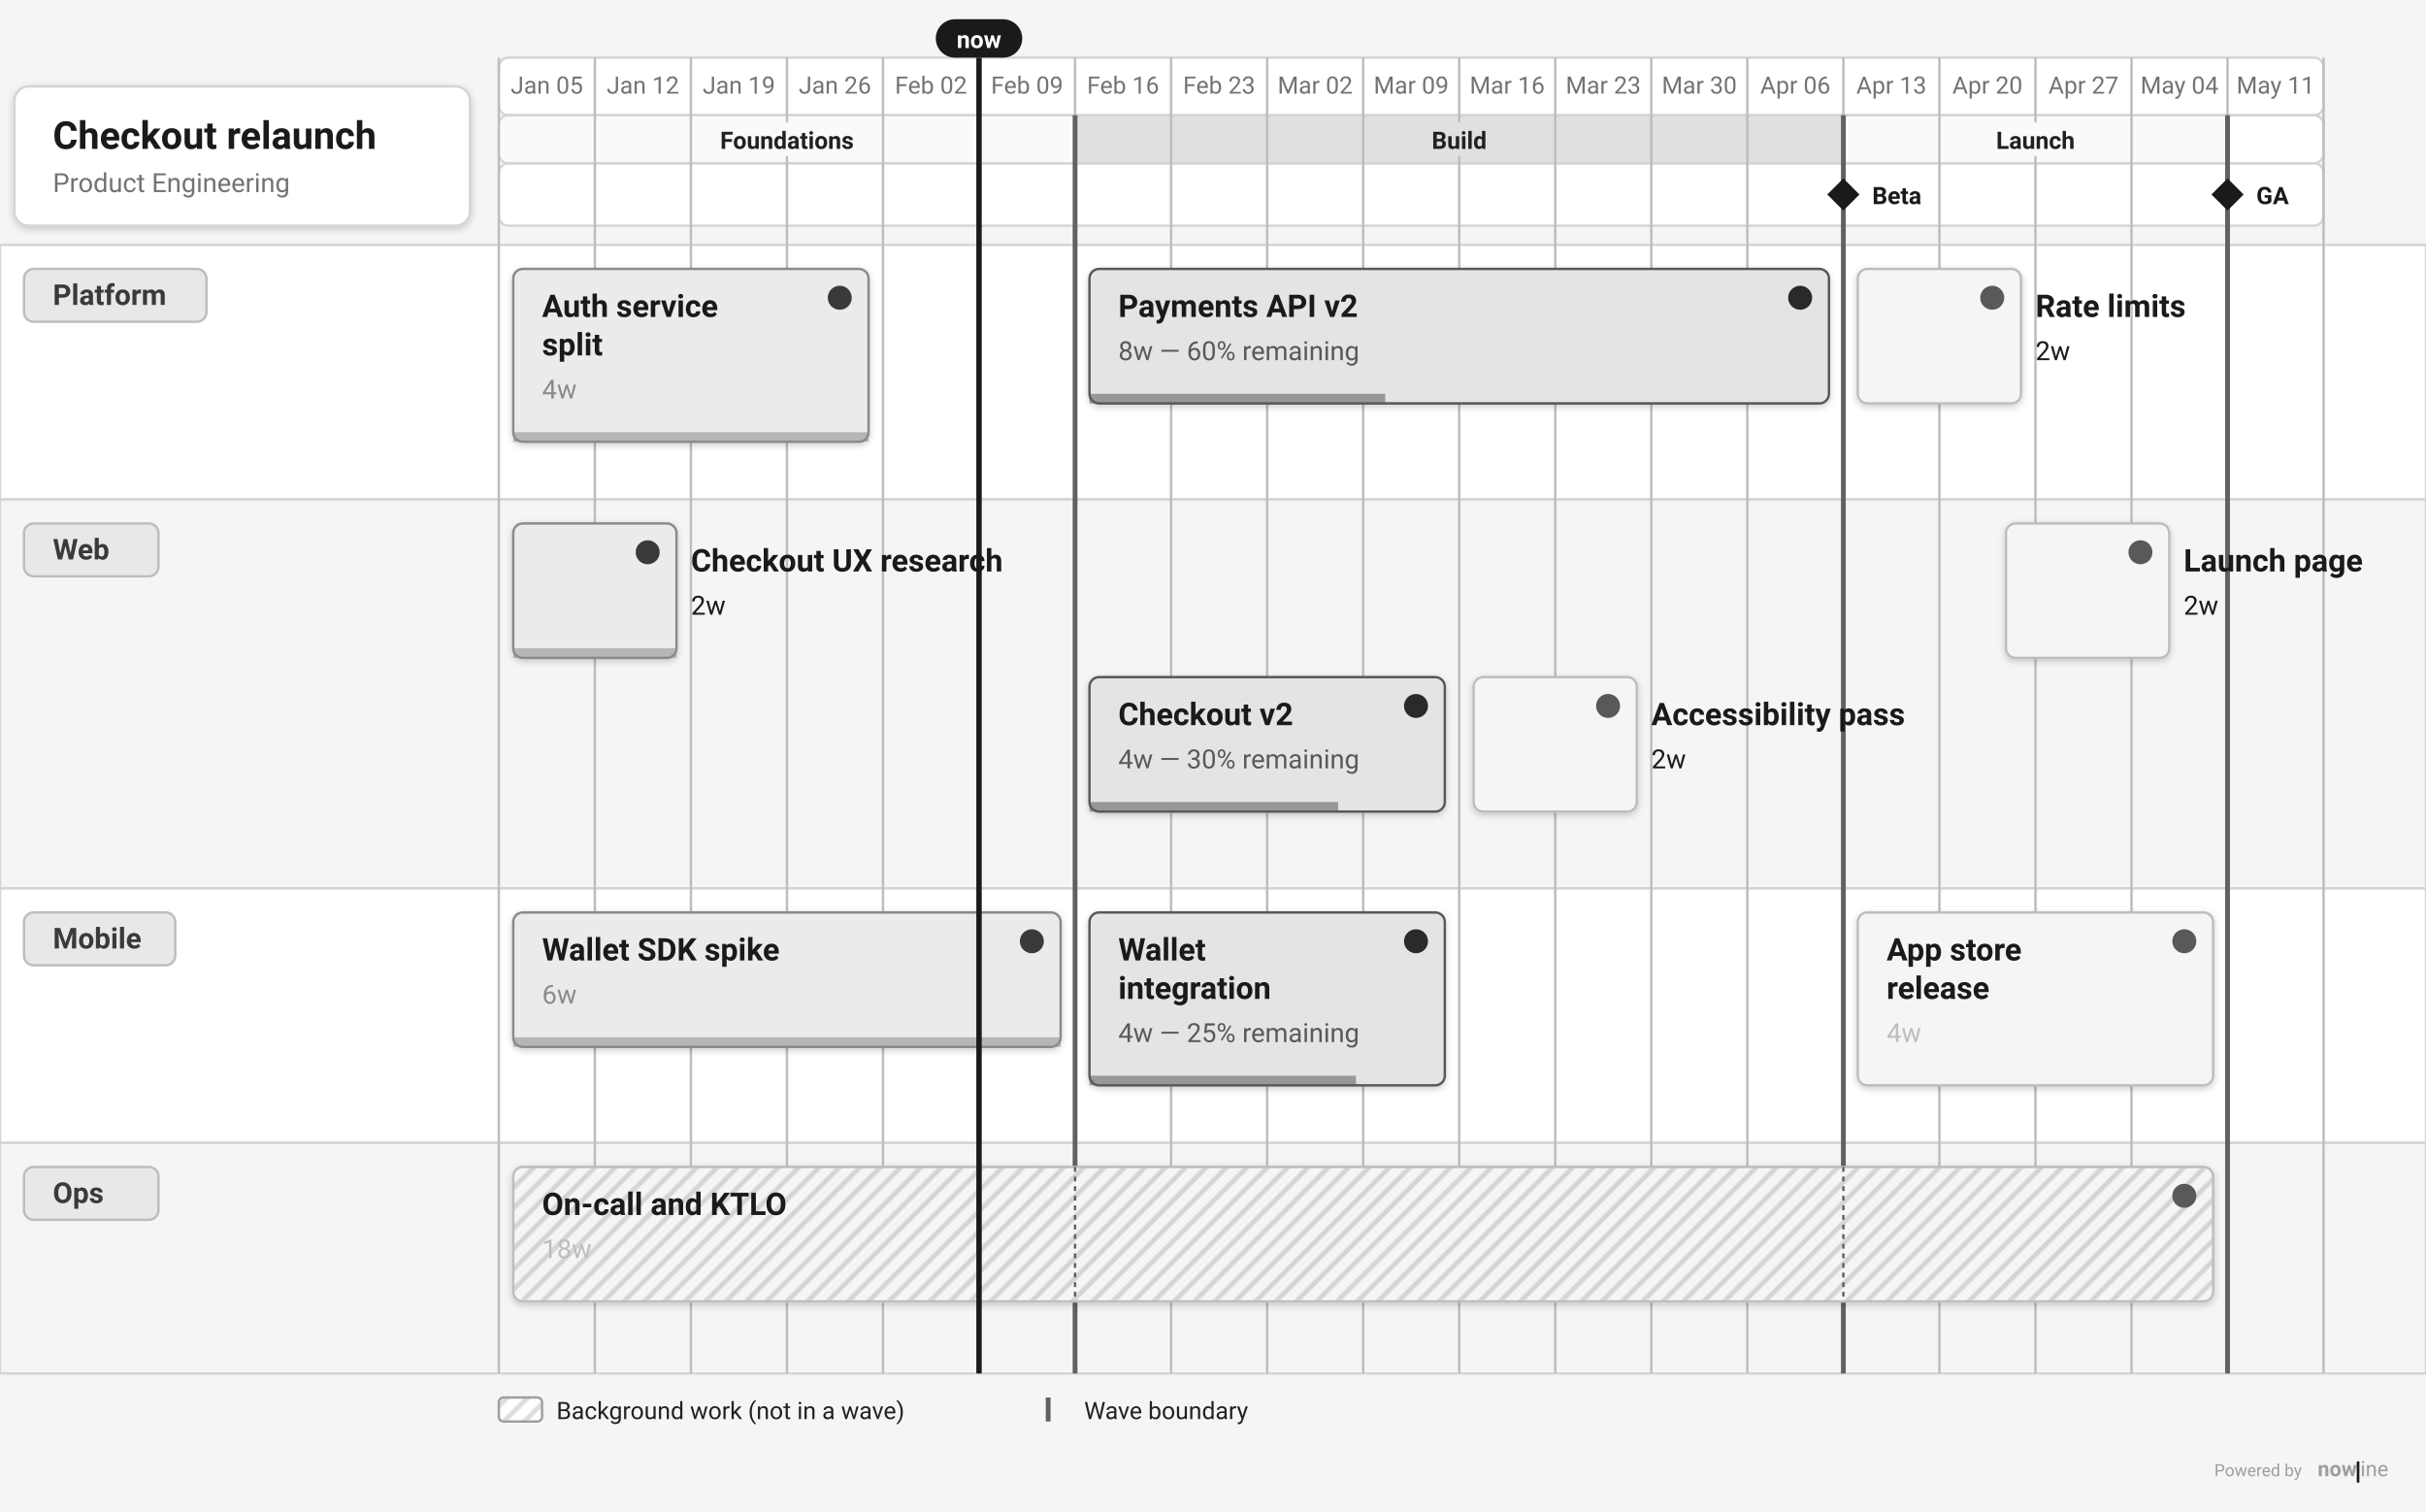
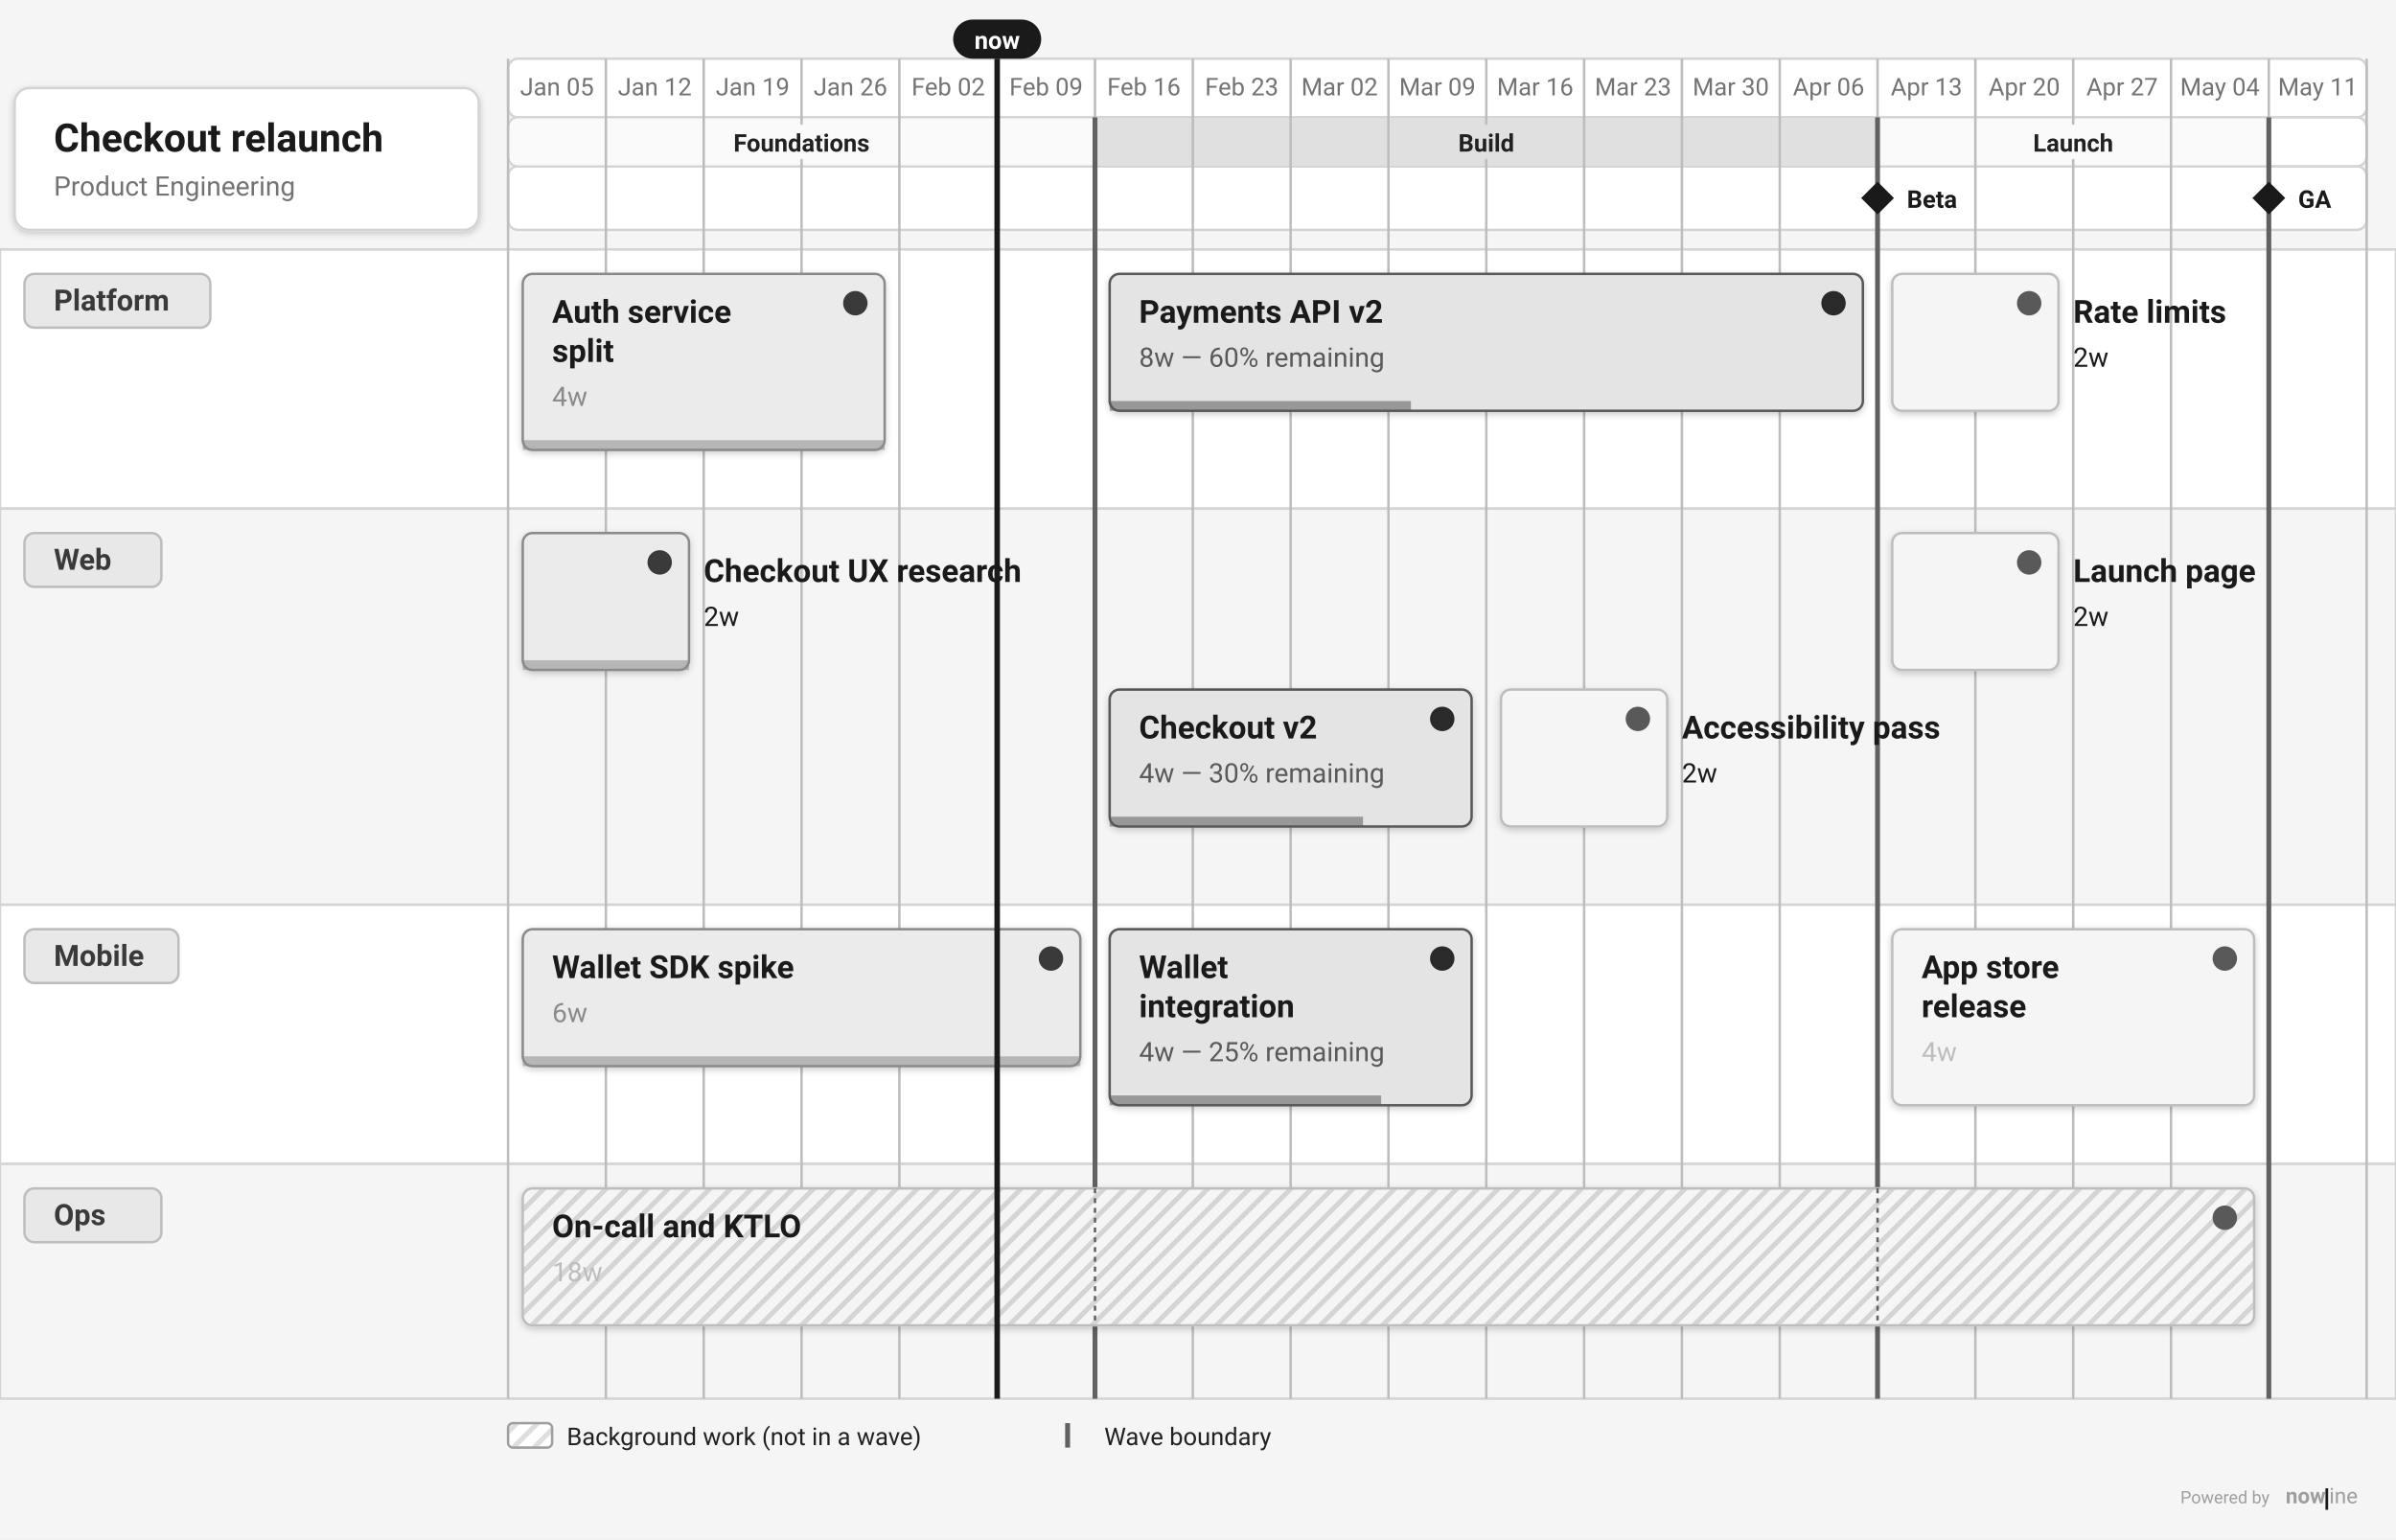
- <svg xmlns="http://www.w3.org/2000/svg" data-generator="nowline" data-theme="grayscale" height="629.44" viewBox="0 0 1010.42 629.44" width="1010.42">
+ <svg xmlns="http://www.w3.org/2000/svg" data-generator="nowline" data-theme="grayscale" height="629.44" viewBox="0 0 979.76 629.44" width="979.76">
  <defs>
    <filter height="200%" id="nl-0-root-shadow-subtle" width="200%" x="-50%" y="-50%">
      <feGaussianBlur in="SourceAlpha" stdDeviation="1.5" />
      <feOffset dx="0" dy="1" result="offsetblur" />
      <feComponentTransfer>
        <feFuncA type="linear" slope="0.2" />
      </feComponentTransfer>
      <feMerge>
        <feMergeNode />
        <feMergeNode in="SourceGraphic" />
      </feMerge>
    </filter>
    <filter height="200%" id="nl-0-root-shadow-soft" width="200%" x="-50%" y="-50%">
      <feGaussianBlur in="SourceAlpha" stdDeviation="5" />
      <feOffset dx="0" dy="3" result="offsetblur" />
      <feComponentTransfer>
        <feFuncA type="linear" slope="0.3" />
      </feComponentTransfer>
      <feMerge>
        <feMergeNode />
        <feMergeNode in="SourceGraphic" />
      </feMerge>
    </filter>
    <filter height="200%" id="nl-0-root-shadow-hard" width="200%" x="-50%" y="-50%">
      <feGaussianBlur in="SourceAlpha" stdDeviation="0" />
      <feOffset dx="2" dy="2" result="offsetblur" />
      <feComponentTransfer>
        <feFuncA type="linear" slope="0.45" />
      </feComponentTransfer>
      <feMerge>
        <feMergeNode />
        <feMergeNode in="SourceGraphic" />
      </feMerge>
    </filter>
    <marker id="nl-0-root-arrow" viewBox="0 0 10 10" refX="9" refY="5" markerWidth="7" markerHeight="7" orient="auto">
      <path d="M 0 0 L 10 5 L 0 10 z" fill="#595959" />
    </marker>
    <marker id="nl-0-root-arrow-light" viewBox="0 0 10 10" refX="9" refY="5" markerWidth="7" markerHeight="7" orient="auto">
      <path d="M 0 0 L 10 5 L 0 10 z" fill="#9e9e9e" />
    </marker>
    <marker id="nl-0-root-arrow-dark" viewBox="0 0 10 10" refX="9" refY="5" markerWidth="7" markerHeight="7" orient="auto">
      <path d="M 0 0 L 10 5 L 0 10 z" fill="#1a1a1a" />
    </marker>
    <pattern height="6" id="nl-0-root-wave-hatch-dark" patternTransform="rotate(45)" patternUnits="userSpaceOnUse" width="6">
      <line opacity="0.13" stroke="#000000" stroke-width="2" x1="3" x2="3" y1="0" y2="6" />
    </pattern>
  </defs>
-   <rect fill="#f5f5f5" height="629.44" width="1010.42" x="0" y="0" />
+   <rect fill="#f5f5f5" height="629.44" width="979.76" x="0" y="0" />
  <g data-layer="timeline">
    <rect fill="#ffffff" height="24" rx="4" ry="4" stroke="#d4d4d4" stroke-width="1" width="760" x="207.76" y="24" />
    <rect fill="#ffffff" height="26" rx="4" ry="4" stroke="#d4d4d4" stroke-width="1" width="760" x="207.76" y="68" />
    <text fill="#737373" font-family="system-ui, -apple-system, &quot;Segoe UI&quot;, Roboto, sans-serif" font-size="10" text-anchor="middle" x="227.76" y="39">Jan 05</text>
    <text fill="#737373" font-family="system-ui, -apple-system, &quot;Segoe UI&quot;, Roboto, sans-serif" font-size="10" text-anchor="middle" x="267.76" y="39">Jan 12</text>
    <text fill="#737373" font-family="system-ui, -apple-system, &quot;Segoe UI&quot;, Roboto, sans-serif" font-size="10" text-anchor="middle" x="307.76" y="39">Jan 19</text>
    <text fill="#737373" font-family="system-ui, -apple-system, &quot;Segoe UI&quot;, Roboto, sans-serif" font-size="10" text-anchor="middle" x="347.76" y="39">Jan 26</text>
    <text fill="#737373" font-family="system-ui, -apple-system, &quot;Segoe UI&quot;, Roboto, sans-serif" font-size="10" text-anchor="middle" x="387.76" y="39">Feb 02</text>
    <text fill="#737373" font-family="system-ui, -apple-system, &quot;Segoe UI&quot;, Roboto, sans-serif" font-size="10" text-anchor="middle" x="427.76" y="39">Feb 09</text>
    <text fill="#737373" font-family="system-ui, -apple-system, &quot;Segoe UI&quot;, Roboto, sans-serif" font-size="10" text-anchor="middle" x="467.76" y="39">Feb 16</text>
    <text fill="#737373" font-family="system-ui, -apple-system, &quot;Segoe UI&quot;, Roboto, sans-serif" font-size="10" text-anchor="middle" x="507.76" y="39">Feb 23</text>
    <text fill="#737373" font-family="system-ui, -apple-system, &quot;Segoe UI&quot;, Roboto, sans-serif" font-size="10" text-anchor="middle" x="547.76" y="39">Mar 02</text>
    <text fill="#737373" font-family="system-ui, -apple-system, &quot;Segoe UI&quot;, Roboto, sans-serif" font-size="10" text-anchor="middle" x="587.76" y="39">Mar 09</text>
    <text fill="#737373" font-family="system-ui, -apple-system, &quot;Segoe UI&quot;, Roboto, sans-serif" font-size="10" text-anchor="middle" x="627.76" y="39">Mar 16</text>
    <text fill="#737373" font-family="system-ui, -apple-system, &quot;Segoe UI&quot;, Roboto, sans-serif" font-size="10" text-anchor="middle" x="667.76" y="39">Mar 23</text>
    <text fill="#737373" font-family="system-ui, -apple-system, &quot;Segoe UI&quot;, Roboto, sans-serif" font-size="10" text-anchor="middle" x="707.76" y="39">Mar 30</text>
    <text fill="#737373" font-family="system-ui, -apple-system, &quot;Segoe UI&quot;, Roboto, sans-serif" font-size="10" text-anchor="middle" x="747.76" y="39">Apr 06</text>
    <text fill="#737373" font-family="system-ui, -apple-system, &quot;Segoe UI&quot;, Roboto, sans-serif" font-size="10" text-anchor="middle" x="787.76" y="39">Apr 13</text>
    <text fill="#737373" font-family="system-ui, -apple-system, &quot;Segoe UI&quot;, Roboto, sans-serif" font-size="10" text-anchor="middle" x="827.76" y="39">Apr 20</text>
    <text fill="#737373" font-family="system-ui, -apple-system, &quot;Segoe UI&quot;, Roboto, sans-serif" font-size="10" text-anchor="middle" x="867.76" y="39">Apr 27</text>
    <text fill="#737373" font-family="system-ui, -apple-system, &quot;Segoe UI&quot;, Roboto, sans-serif" font-size="10" text-anchor="middle" x="907.76" y="39">May 04</text>
    <text fill="#737373" font-family="system-ui, -apple-system, &quot;Segoe UI&quot;, Roboto, sans-serif" font-size="10" text-anchor="middle" x="947.76" y="39">May 11</text>
  </g>
  <g data-layer="wave-strip">
    <rect fill="#ffffff" height="20" rx="4" ry="4" stroke="#d4d4d4" stroke-width="1" width="760" x="207.76" y="48" />
    <g data-id="foundations">
      <path d="M211.76 48.5 H447.76 V67.5 H211.76 A3.5 3.5 0 0 1 208.26 64 V52 A3.5 3.5 0 0 1 211.76 48.5 Z" fill="#fafafa" />
    </g>
    <g data-id="build">
      <rect fill="#e0e0e0" height="19" width="320" x="447.76" y="48.5" />
    </g>
    <g data-id="launch">
      <rect fill="#fafafa" height="19" width="160" x="767.76" y="48.5" />
    </g>
  </g>
  <g data-id="platform" data-layer="swimlane-bg">
-     <rect fill="#ffffff" height="106" stroke="#d4d4d4" stroke-width="1" width="1010.42" x="0" y="102" />
+     <rect fill="#ffffff" height="106" stroke="#d4d4d4" stroke-width="1" width="979.76" x="0" y="102" />
  </g>
  <g data-id="web" data-layer="swimlane-bg">
-     <rect fill="#f5f5f5" height="162" stroke="#d4d4d4" stroke-width="1" width="1010.42" x="0" y="208" />
+     <rect fill="#f5f5f5" height="162" stroke="#d4d4d4" stroke-width="1" width="979.76" x="0" y="208" />
  </g>
  <g data-id="mobile" data-layer="swimlane-bg">
-     <rect fill="#ffffff" height="106" stroke="#d4d4d4" stroke-width="1" width="1010.42" x="0" y="370" />
+     <rect fill="#ffffff" height="106" stroke="#d4d4d4" stroke-width="1" width="979.76" x="0" y="370" />
  </g>
  <g data-id="ops" data-layer="swimlane-bg">
-     <rect fill="#f5f5f5" height="96" stroke="#d4d4d4" stroke-width="1" width="1010.42" x="0" y="476" />
+     <rect fill="#f5f5f5" height="96" stroke="#d4d4d4" stroke-width="1" width="979.76" x="0" y="476" />
  </g>
  <g data-layer="grid">
    <line stroke="#bdbdbd" stroke-width="1" x1="207.76" x2="207.76" y1="24" y2="572" />
    <line stroke="#bdbdbd" stroke-width="1" x1="247.76" x2="247.76" y1="24" y2="572" />
    <line stroke="#bdbdbd" stroke-width="1" x1="287.76" x2="287.76" y1="24" y2="572" />
    <line stroke="#bdbdbd" stroke-width="1" x1="327.76" x2="327.76" y1="24" y2="572" />
    <line stroke="#bdbdbd" stroke-width="1" x1="367.76" x2="367.76" y1="24" y2="572" />
    <line stroke="#bdbdbd" stroke-width="1" x1="407.76" x2="407.76" y1="24" y2="572" />
    <line stroke="#bdbdbd" stroke-width="1" x1="447.76" x2="447.76" y1="24" y2="572" />
    <line stroke="#bdbdbd" stroke-width="1" x1="487.76" x2="487.76" y1="24" y2="572" />
    <line stroke="#bdbdbd" stroke-width="1" x1="527.76" x2="527.76" y1="24" y2="572" />
    <line stroke="#bdbdbd" stroke-width="1" x1="567.76" x2="567.76" y1="24" y2="572" />
    <line stroke="#bdbdbd" stroke-width="1" x1="607.76" x2="607.76" y1="24" y2="572" />
    <line stroke="#bdbdbd" stroke-width="1" x1="647.76" x2="647.76" y1="24" y2="572" />
    <line stroke="#bdbdbd" stroke-width="1" x1="687.76" x2="687.76" y1="24" y2="572" />
    <line stroke="#bdbdbd" stroke-width="1" x1="727.76" x2="727.76" y1="24" y2="572" />
    <line stroke="#bdbdbd" stroke-width="1" x1="767.76" x2="767.76" y1="24" y2="572" />
    <line stroke="#bdbdbd" stroke-width="1" x1="807.76" x2="807.76" y1="24" y2="572" />
    <line stroke="#bdbdbd" stroke-width="1" x1="847.76" x2="847.76" y1="24" y2="572" />
    <line stroke="#bdbdbd" stroke-width="1" x1="887.76" x2="887.76" y1="24" y2="572" />
    <line stroke="#bdbdbd" stroke-width="1" x1="927.76" x2="927.76" y1="24" y2="572" />
    <line stroke="#bdbdbd" stroke-width="1" x1="967.76" x2="967.76" y1="24" y2="572" />
  </g>
  <g data-layer="wave-boundary">
    <line stroke="#616161" stroke-width="2" x1="447.76" x2="447.76" y1="48" y2="572" />
    <line stroke="#616161" stroke-width="2" x1="767.76" x2="767.76" y1="48" y2="572" />
    <line stroke="#616161" stroke-width="2" x1="927.76" x2="927.76" y1="48" y2="572" />
  </g>
  <g data-layer="wave-labels">
    <rect fill="#fafafa" height="14" width="70.99" x="292.27" y="51" />
    <text fill="#212121" font-family="system-ui, -apple-system, &quot;Segoe UI&quot;, Roboto, sans-serif" font-size="10" font-weight="600" text-anchor="middle" x="327.76" y="62">Foundations</text>
    <rect fill="#e0e0e0" height="14" width="34.45" x="590.54" y="51" />
    <text fill="#212121" font-family="system-ui, -apple-system, &quot;Segoe UI&quot;, Roboto, sans-serif" font-size="10" font-weight="600" text-anchor="middle" x="607.76" y="62">Build</text>
    <rect fill="#fafafa" height="14" width="40.54" x="827.49" y="51" />
    <text fill="#212121" font-family="system-ui, -apple-system, &quot;Segoe UI&quot;, Roboto, sans-serif" font-size="10" font-weight="600" text-anchor="middle" x="847.76" y="62">Launch</text>
  </g>
  <g data-id="platform" data-layer="swimlane">
    <rect fill="#e8e8e8" height="22" rx="4" ry="4" stroke="#bdbdbd" stroke-width="1" width="76" x="10" y="112" />
    <text fill="#3a3a3a" font-family="system-ui, -apple-system, &quot;Segoe UI&quot;, Roboto, sans-serif" font-size="12" font-weight="600" x="22" y="127">Platform</text>
    <g data-id="auth" data-layer="item">
      <rect fill="#ebebeb" filter="url(#nl-0-root-shadow-subtle)" height="72" rx="4" ry="4" stroke="#8a8a8a" stroke-width="1" width="148" x="213.76" y="112" />
      <rect fill="#8a8a8a" height="4" opacity="0.55" width="148" x="213.76" y="180" />
      <circle cx="349.76" cy="124" fill="#3a3a3a" r="5" />
      <text fill="#1a1a1a" font-family="system-ui, -apple-system, &quot;Segoe UI&quot;, Roboto, sans-serif" font-size="13" font-weight="600" x="225.76" y="132">Auth service</text>
      <text fill="#1a1a1a" font-family="system-ui, -apple-system, &quot;Segoe UI&quot;, Roboto, sans-serif" font-size="13" font-weight="600" x="225.76" y="148">split</text>
      <text fill="#8a8a8a" font-family="system-ui, -apple-system, &quot;Segoe UI&quot;, Roboto, sans-serif" font-size="11" x="225.76" y="166">4w</text>
    </g>
    <g data-id="payments-api" data-layer="item">
      <rect fill="#e4e4e4" filter="url(#nl-0-root-shadow-subtle)" height="56" rx="4" ry="4" stroke="#595959" stroke-width="1" width="308" x="453.76" y="112" />
      <rect fill="#595959" height="4" opacity="0.55" width="123.2" x="453.76" y="164" />
      <circle cx="749.76" cy="124" fill="#2a2a2a" r="5" />
      <text fill="#1a1a1a" font-family="system-ui, -apple-system, &quot;Segoe UI&quot;, Roboto, sans-serif" font-size="13" font-weight="600" x="465.76" y="132">Payments API v2</text>
      <text fill="#595959" font-family="system-ui, -apple-system, &quot;Segoe UI&quot;, Roboto, sans-serif" font-size="11" x="465.76" y="150">8w — 60% remaining</text>
    </g>
    <g data-id="rate-limits" data-layer="item">
      <rect fill="#f5f5f5" filter="url(#nl-0-root-shadow-subtle)" height="56" rx="4" ry="4" stroke="#bdbdbd" stroke-width="1" width="68" x="773.76" y="112" />
      <circle cx="829.76" cy="124" fill="#595959" r="5" />
      <text fill="#1a1a1a" font-family="system-ui, -apple-system, &quot;Segoe UI&quot;, Roboto, sans-serif" font-size="13" font-weight="600" x="847.76" y="132">Rate limits</text>
      <text fill="#1a1a1a" font-family="system-ui, -apple-system, &quot;Segoe UI&quot;, Roboto, sans-serif" font-size="11" x="847.76" y="150">2w</text>
    </g>
  </g>
  <g data-id="web" data-layer="swimlane">
    <rect fill="#e8e8e8" height="22" rx="4" ry="4" stroke="#bdbdbd" stroke-width="1" width="56" x="10" y="218" />
    <text fill="#3a3a3a" font-family="system-ui, -apple-system, &quot;Segoe UI&quot;, Roboto, sans-serif" font-size="12" font-weight="600" x="22" y="233">Web</text>
    <g data-id="ux-research" data-layer="item">
      <rect fill="#ebebeb" filter="url(#nl-0-root-shadow-subtle)" height="56" rx="4" ry="4" stroke="#8a8a8a" stroke-width="1" width="68" x="213.76" y="218" />
      <rect fill="#8a8a8a" height="4" opacity="0.55" width="68" x="213.76" y="270" />
      <circle cx="269.76" cy="230" fill="#3a3a3a" r="5" />
      <text fill="#1a1a1a" font-family="system-ui, -apple-system, &quot;Segoe UI&quot;, Roboto, sans-serif" font-size="13" font-weight="600" x="287.76" y="238">Checkout UX research</text>
      <text fill="#1a1a1a" font-family="system-ui, -apple-system, &quot;Segoe UI&quot;, Roboto, sans-serif" font-size="11" x="287.76" y="256">2w</text>
    </g>
    <g data-layer="group">
      <g data-id="checkout-v2" data-layer="item">
        <rect fill="#e4e4e4" filter="url(#nl-0-root-shadow-subtle)" height="56" rx="4" ry="4" stroke="#595959" stroke-width="1" width="148" x="453.76" y="282" />
        <rect fill="#595959" height="4" opacity="0.55" width="103.6" x="453.76" y="334" />
        <circle cx="589.76" cy="294" fill="#2a2a2a" r="5" />
        <text fill="#1a1a1a" font-family="system-ui, -apple-system, &quot;Segoe UI&quot;, Roboto, sans-serif" font-size="13" font-weight="600" x="465.76" y="302">Checkout v2</text>
        <text fill="#595959" font-family="system-ui, -apple-system, &quot;Segoe UI&quot;, Roboto, sans-serif" font-size="11" x="465.76" y="320">4w — 30% remaining</text>
      </g>
      <g data-id="a11y" data-layer="item">
        <rect fill="#f5f5f5" filter="url(#nl-0-root-shadow-subtle)" height="56" rx="4" ry="4" stroke="#bdbdbd" stroke-width="1" width="68" x="613.76" y="282" />
        <circle cx="669.76" cy="294" fill="#595959" r="5" />
        <text fill="#1a1a1a" font-family="system-ui, -apple-system, &quot;Segoe UI&quot;, Roboto, sans-serif" font-size="13" font-weight="600" x="687.76" y="302">Accessibility pass</text>
        <text fill="#1a1a1a" font-family="system-ui, -apple-system, &quot;Segoe UI&quot;, Roboto, sans-serif" font-size="11" x="687.76" y="320">2w</text>
      </g>
    </g>
    <g data-id="launch-page" data-layer="item">
-       <rect fill="#f5f5f5" filter="url(#nl-0-root-shadow-subtle)" height="56" rx="4" ry="4" stroke="#bdbdbd" stroke-width="1" width="68" x="835.48" y="218" />
-       <circle cx="891.48" cy="230" fill="#595959" r="5" />
-       <text fill="#1a1a1a" font-family="system-ui, -apple-system, &quot;Segoe UI&quot;, Roboto, sans-serif" font-size="13" font-weight="600" x="909.48" y="238">Launch page</text>
-       <text fill="#1a1a1a" font-family="system-ui, -apple-system, &quot;Segoe UI&quot;, Roboto, sans-serif" font-size="11" x="909.48" y="256">2w</text>
+       <rect fill="#f5f5f5" filter="url(#nl-0-root-shadow-subtle)" height="56" rx="4" ry="4" stroke="#bdbdbd" stroke-width="1" width="68" x="773.76" y="218" />
+       <circle cx="829.76" cy="230" fill="#595959" r="5" />
+       <text fill="#1a1a1a" font-family="system-ui, -apple-system, &quot;Segoe UI&quot;, Roboto, sans-serif" font-size="13" font-weight="600" x="847.76" y="238">Launch page</text>
+       <text fill="#1a1a1a" font-family="system-ui, -apple-system, &quot;Segoe UI&quot;, Roboto, sans-serif" font-size="11" x="847.76" y="256">2w</text>
    </g>
  </g>
  <g data-id="mobile" data-layer="swimlane">
    <rect fill="#e8e8e8" height="22" rx="4" ry="4" stroke="#bdbdbd" stroke-width="1" width="63" x="10" y="380" />
    <text fill="#3a3a3a" font-family="system-ui, -apple-system, &quot;Segoe UI&quot;, Roboto, sans-serif" font-size="12" font-weight="600" x="22" y="395">Mobile</text>
    <g data-id="wallet-spike" data-layer="item">
      <rect fill="#ebebeb" filter="url(#nl-0-root-shadow-subtle)" height="56" rx="4" ry="4" stroke="#8a8a8a" stroke-width="1" width="228" x="213.76" y="380" />
      <rect fill="#8a8a8a" height="4" opacity="0.55" width="228" x="213.76" y="432" />
      <circle cx="429.76" cy="392" fill="#3a3a3a" r="5" />
      <text fill="#1a1a1a" font-family="system-ui, -apple-system, &quot;Segoe UI&quot;, Roboto, sans-serif" font-size="13" font-weight="600" x="225.76" y="400">Wallet SDK spike</text>
      <text fill="#8a8a8a" font-family="system-ui, -apple-system, &quot;Segoe UI&quot;, Roboto, sans-serif" font-size="11" x="225.76" y="418">6w</text>
    </g>
    <g data-id="wallet" data-layer="item">
      <rect fill="#e4e4e4" filter="url(#nl-0-root-shadow-subtle)" height="72" rx="4" ry="4" stroke="#595959" stroke-width="1" width="148" x="453.76" y="380" />
      <rect fill="#595959" height="4" opacity="0.55" width="111" x="453.76" y="448" />
      <circle cx="589.76" cy="392" fill="#2a2a2a" r="5" />
      <text fill="#1a1a1a" font-family="system-ui, -apple-system, &quot;Segoe UI&quot;, Roboto, sans-serif" font-size="13" font-weight="600" x="465.76" y="400">Wallet</text>
      <text fill="#1a1a1a" font-family="system-ui, -apple-system, &quot;Segoe UI&quot;, Roboto, sans-serif" font-size="13" font-weight="600" x="465.76" y="416">integration</text>
      <text fill="#595959" font-family="system-ui, -apple-system, &quot;Segoe UI&quot;, Roboto, sans-serif" font-size="11" x="465.76" y="434">4w — 25% remaining</text>
    </g>
    <g data-id="store-release" data-layer="item">
      <rect fill="#f5f5f5" filter="url(#nl-0-root-shadow-subtle)" height="72" rx="4" ry="4" stroke="#bdbdbd" stroke-width="1" width="148" x="773.76" y="380" />
      <circle cx="909.76" cy="392" fill="#595959" r="5" />
      <text fill="#1a1a1a" font-family="system-ui, -apple-system, &quot;Segoe UI&quot;, Roboto, sans-serif" font-size="13" font-weight="600" x="785.76" y="400">App store</text>
      <text fill="#1a1a1a" font-family="system-ui, -apple-system, &quot;Segoe UI&quot;, Roboto, sans-serif" font-size="13" font-weight="600" x="785.76" y="416">release</text>
      <text fill="#bdbdbd" font-family="system-ui, -apple-system, &quot;Segoe UI&quot;, Roboto, sans-serif" font-size="11" x="785.76" y="434">4w</text>
    </g>
  </g>
  <g data-id="ops" data-layer="swimlane">
    <rect fill="#e8e8e8" height="22" rx="4" ry="4" stroke="#bdbdbd" stroke-width="1" width="56" x="10" y="486" />
    <text fill="#3a3a3a" font-family="system-ui, -apple-system, &quot;Segoe UI&quot;, Roboto, sans-serif" font-size="12" font-weight="600" x="22" y="501">Ops</text>
    <g data-id="on-call" data-layer="item">
      <rect fill="#f5f5f5" filter="url(#nl-0-root-shadow-subtle)" height="56" rx="4" ry="4" stroke="#bdbdbd" stroke-width="1" width="708" x="213.76" y="486" />
      <rect fill="url(#nl-0-root-wave-hatch-dark)" height="55" rx="4" ry="4" width="707" x="214.26" y="486.5" />
      <circle cx="909.76" cy="498" fill="#595959" r="5" />
      <text fill="#1a1a1a" font-family="system-ui, -apple-system, &quot;Segoe UI&quot;, Roboto, sans-serif" font-size="13" font-weight="600" x="225.76" y="506">On-call and KTLO</text>
      <text fill="#bdbdbd" font-family="system-ui, -apple-system, &quot;Segoe UI&quot;, Roboto, sans-serif" font-size="11" x="225.76" y="524">18w</text>
    </g>
  </g>
  <g data-layer="wave-cross">
    <line stroke="#616161" stroke-dasharray="2 2" stroke-width="1" x1="447.76" x2="447.76" y1="486" y2="542" />
    <line stroke="#616161" stroke-dasharray="2 2" stroke-width="1" x1="767.76" x2="767.76" y1="486" y2="542" />
  </g>
  <g data-id="beta" data-layer="milestone">
    <path d="M767.76 75 L773.76 81 L767.76 87 L761.76 81 Z" fill="#1a1a1a" stroke="#1a1a1a" stroke-width="1" />
    <text fill="#1a1a1a" font-family="system-ui, -apple-system, &quot;Segoe UI&quot;, Roboto, sans-serif" font-size="10" font-weight="600" x="779.76" y="85">Beta</text>
  </g>
  <g data-id="ga" data-layer="milestone">
    <path d="M927.76 75 L933.76 81 L927.76 87 L921.76 81 Z" fill="#1a1a1a" stroke="#1a1a1a" stroke-width="1" />
    <text fill="#1a1a1a" font-family="system-ui, -apple-system, &quot;Segoe UI&quot;, Roboto, sans-serif" font-size="10" font-weight="600" x="939.76" y="85">GA</text>
  </g>
  <g data-layer="nowline">
    <line stroke="#1a1a1a" stroke-width="2.25" x1="407.76" x2="407.76" y1="24" y2="572" />
    <rect fill="#1a1a1a" height="16" rx="8" ry="8" width="36" x="389.76" y="8" />
    <text fill="#ffffff" font-family="system-ui, -apple-system, &quot;Segoe UI&quot;, Roboto, sans-serif" font-size="10" font-weight="700" text-anchor="middle" x="407.76" y="20">now</text>
  </g>
  <g data-layer="wave-legend">
    <rect fill="#ffffff" height="10" rx="2" ry="2" stroke="#9e9e9e" stroke-width="1" width="18" x="207.76" y="582" />
    <rect fill="url(#nl-0-root-wave-hatch-dark)" height="9" rx="2" ry="2" width="17" x="208.26" y="582.5" />
    <text fill="#212121" font-family="system-ui, -apple-system, &quot;Segoe UI&quot;, Roboto, sans-serif" font-size="10" x="231.76" y="591">Background work (not in a wave)</text>
    <line stroke="#616161" stroke-width="2" x1="436.56" x2="436.56" y1="582" y2="592" />
    <text fill="#212121" font-family="system-ui, -apple-system, &quot;Segoe UI&quot;, Roboto, sans-serif" font-size="10" x="451.56" y="591">Wave boundary</text>
  </g>
  <g data-id="nl-0-root-header" data-layer="header">
    <rect fill="#ffffff" filter="url(#nl-0-root-shadow-subtle)" height="58" rx="6" ry="6" stroke="#d4d4d4" stroke-width="1" width="189.76" x="6" y="36" />
    <text fill="#1a1a1a" font-family="system-ui, -apple-system, &quot;Segoe UI&quot;, Roboto, sans-serif" font-size="16" font-weight="600" x="22" y="62">Checkout relaunch</text>
    <text fill="#737373" font-family="system-ui, -apple-system, &quot;Segoe UI&quot;, Roboto, sans-serif" font-size="11" x="22" y="80">Product Engineering</text>
  </g>
  <a aria-label="Powered by nowline" href="https://nowline.io" rel="noopener" target="_blank">
    <g data-layer="attribution">
-       <g transform="translate(922.26 606) scale(0.22)">
+       <g transform="translate(891.6 606) scale(0.22)">
        <text fill="#9e9e9e" font-family="system-ui, -apple-system, &quot;Segoe UI&quot;, Roboto, sans-serif" font-size="32" font-weight="400" x="0" y="40">Powered by</text>
        <text fill="#9e9e9e" font-family="system-ui, -apple-system, &quot;Segoe UI&quot;, Roboto, sans-serif" font-size="40" font-weight="700" x="195.6" y="40">now</text>
        <rect fill="#1a1a1a" height="40" width="5" x="269.6" y="12" />
        <text fill="#9e9e9e" font-family="system-ui, -apple-system, &quot;Segoe UI&quot;, Roboto, sans-serif" font-size="40" font-weight="400" x="276.6" y="40">ine</text>
      </g>
    </g>
  </a>
</svg>
